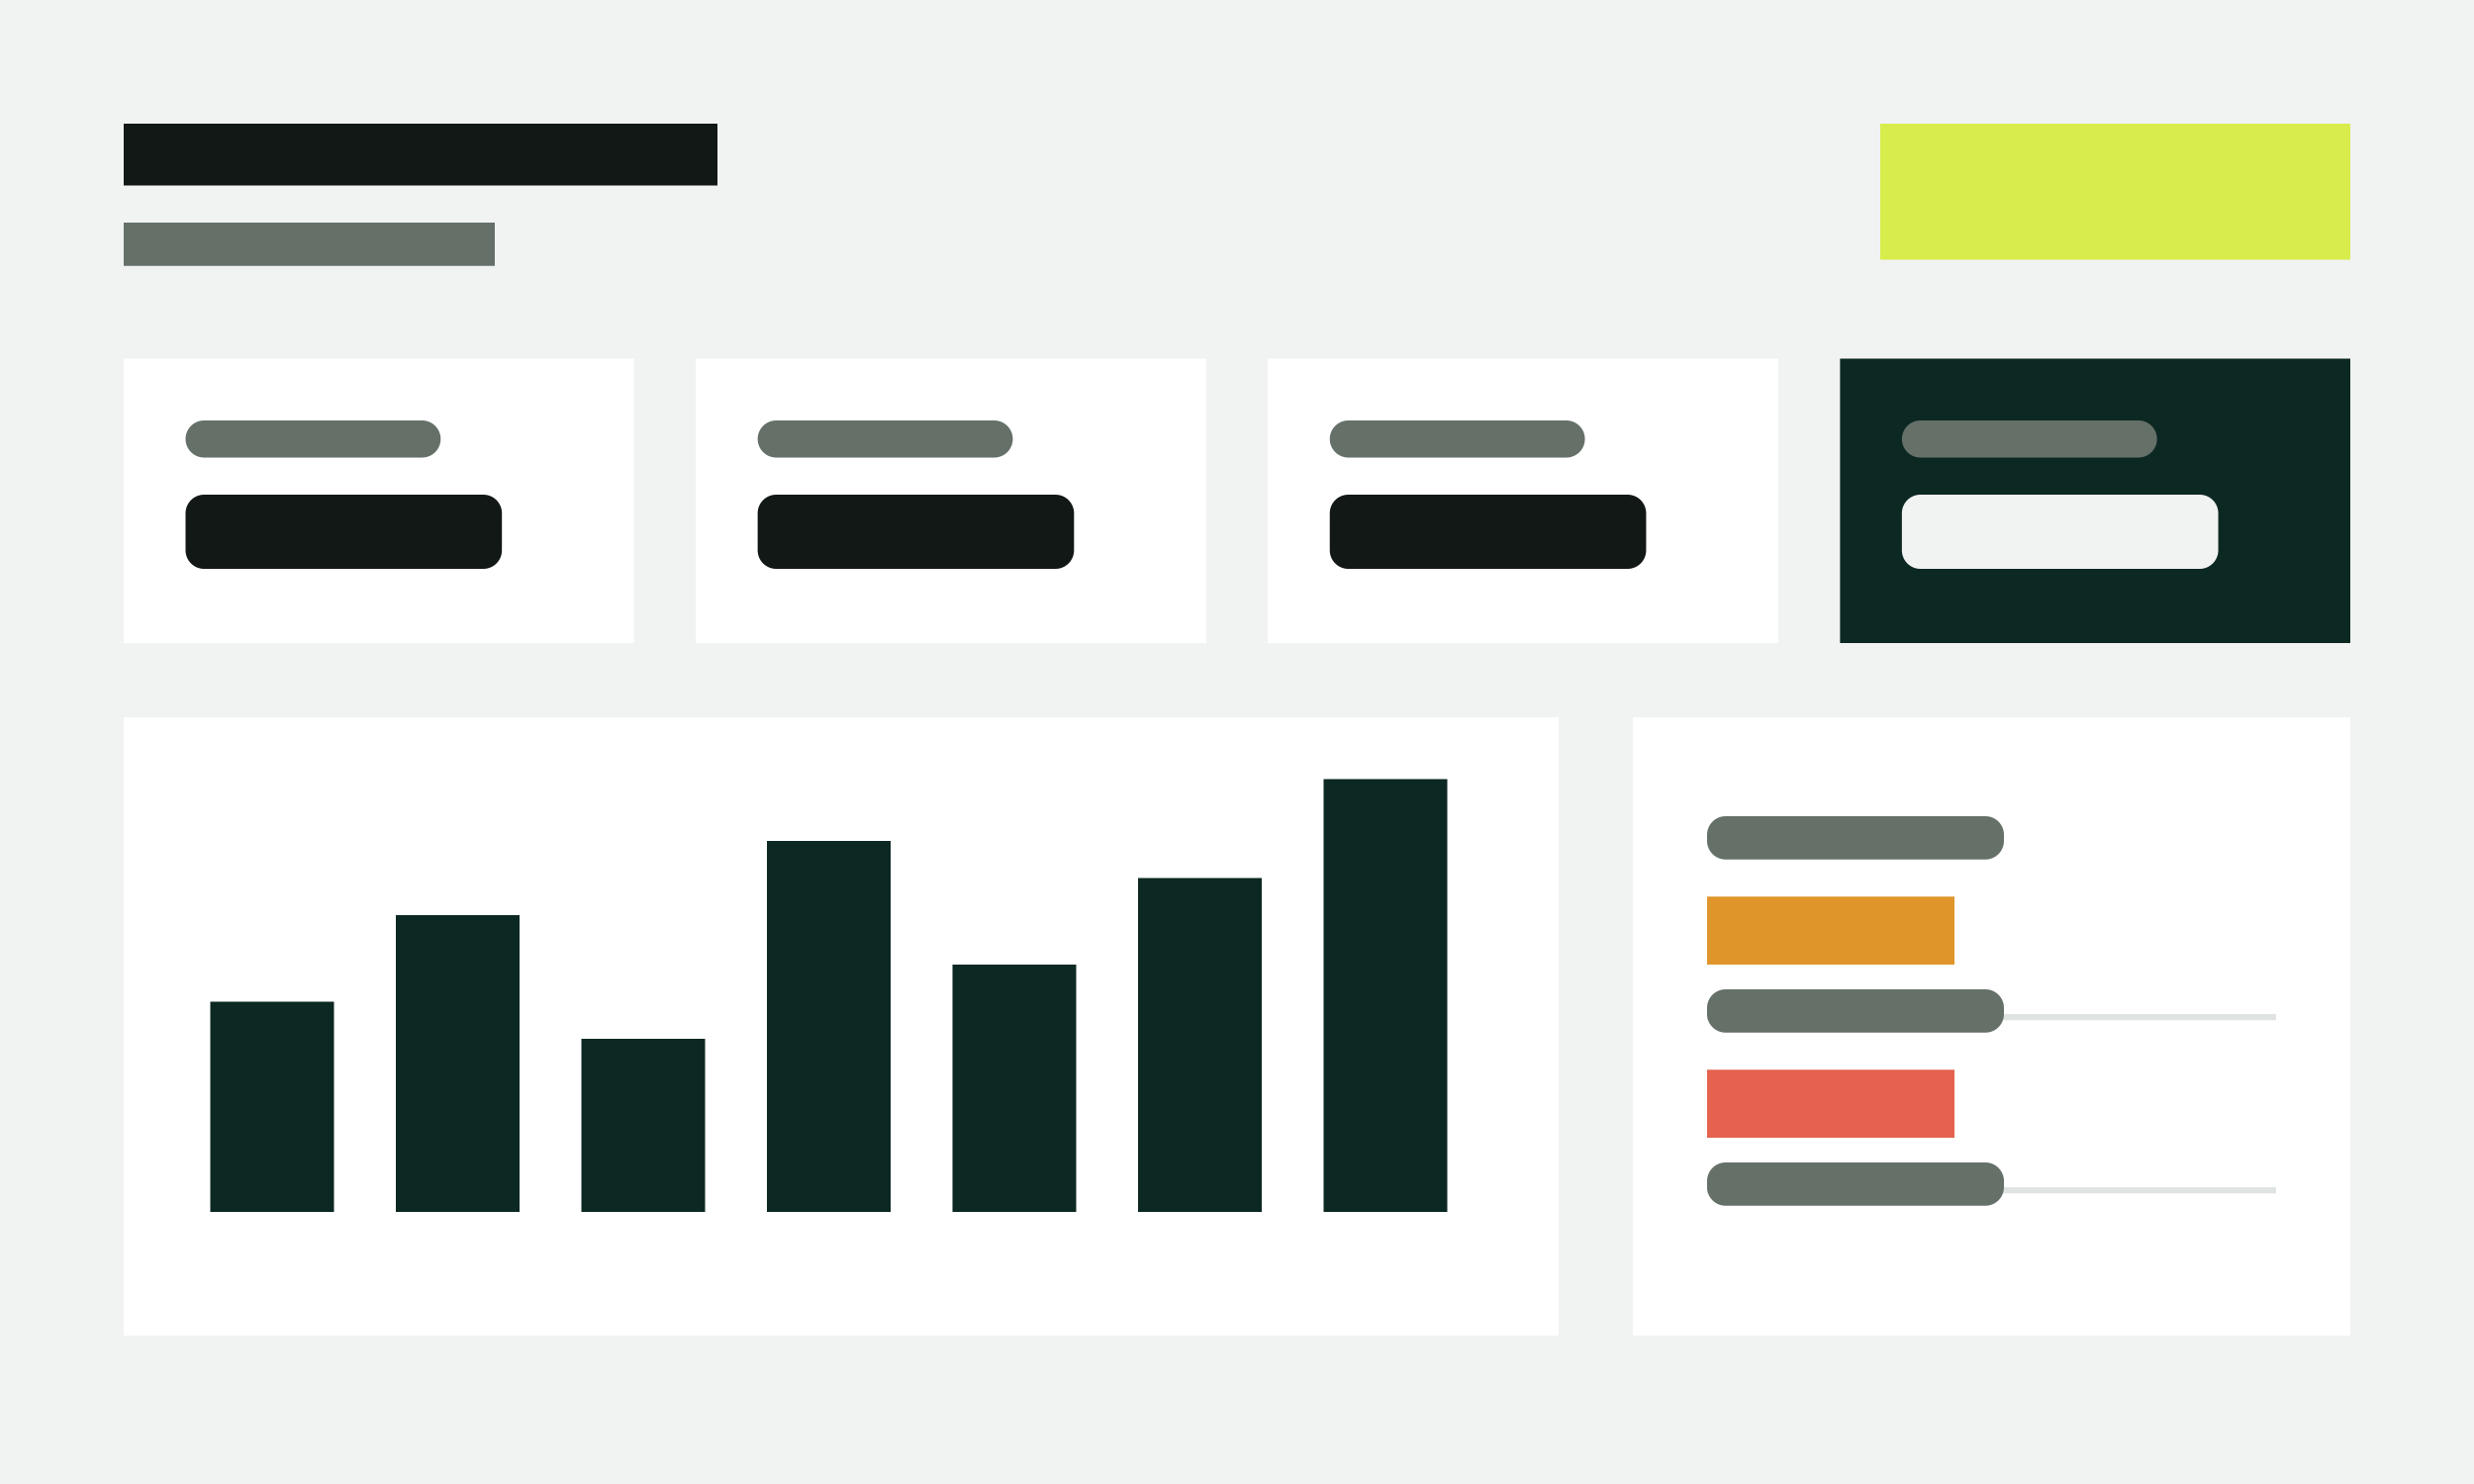
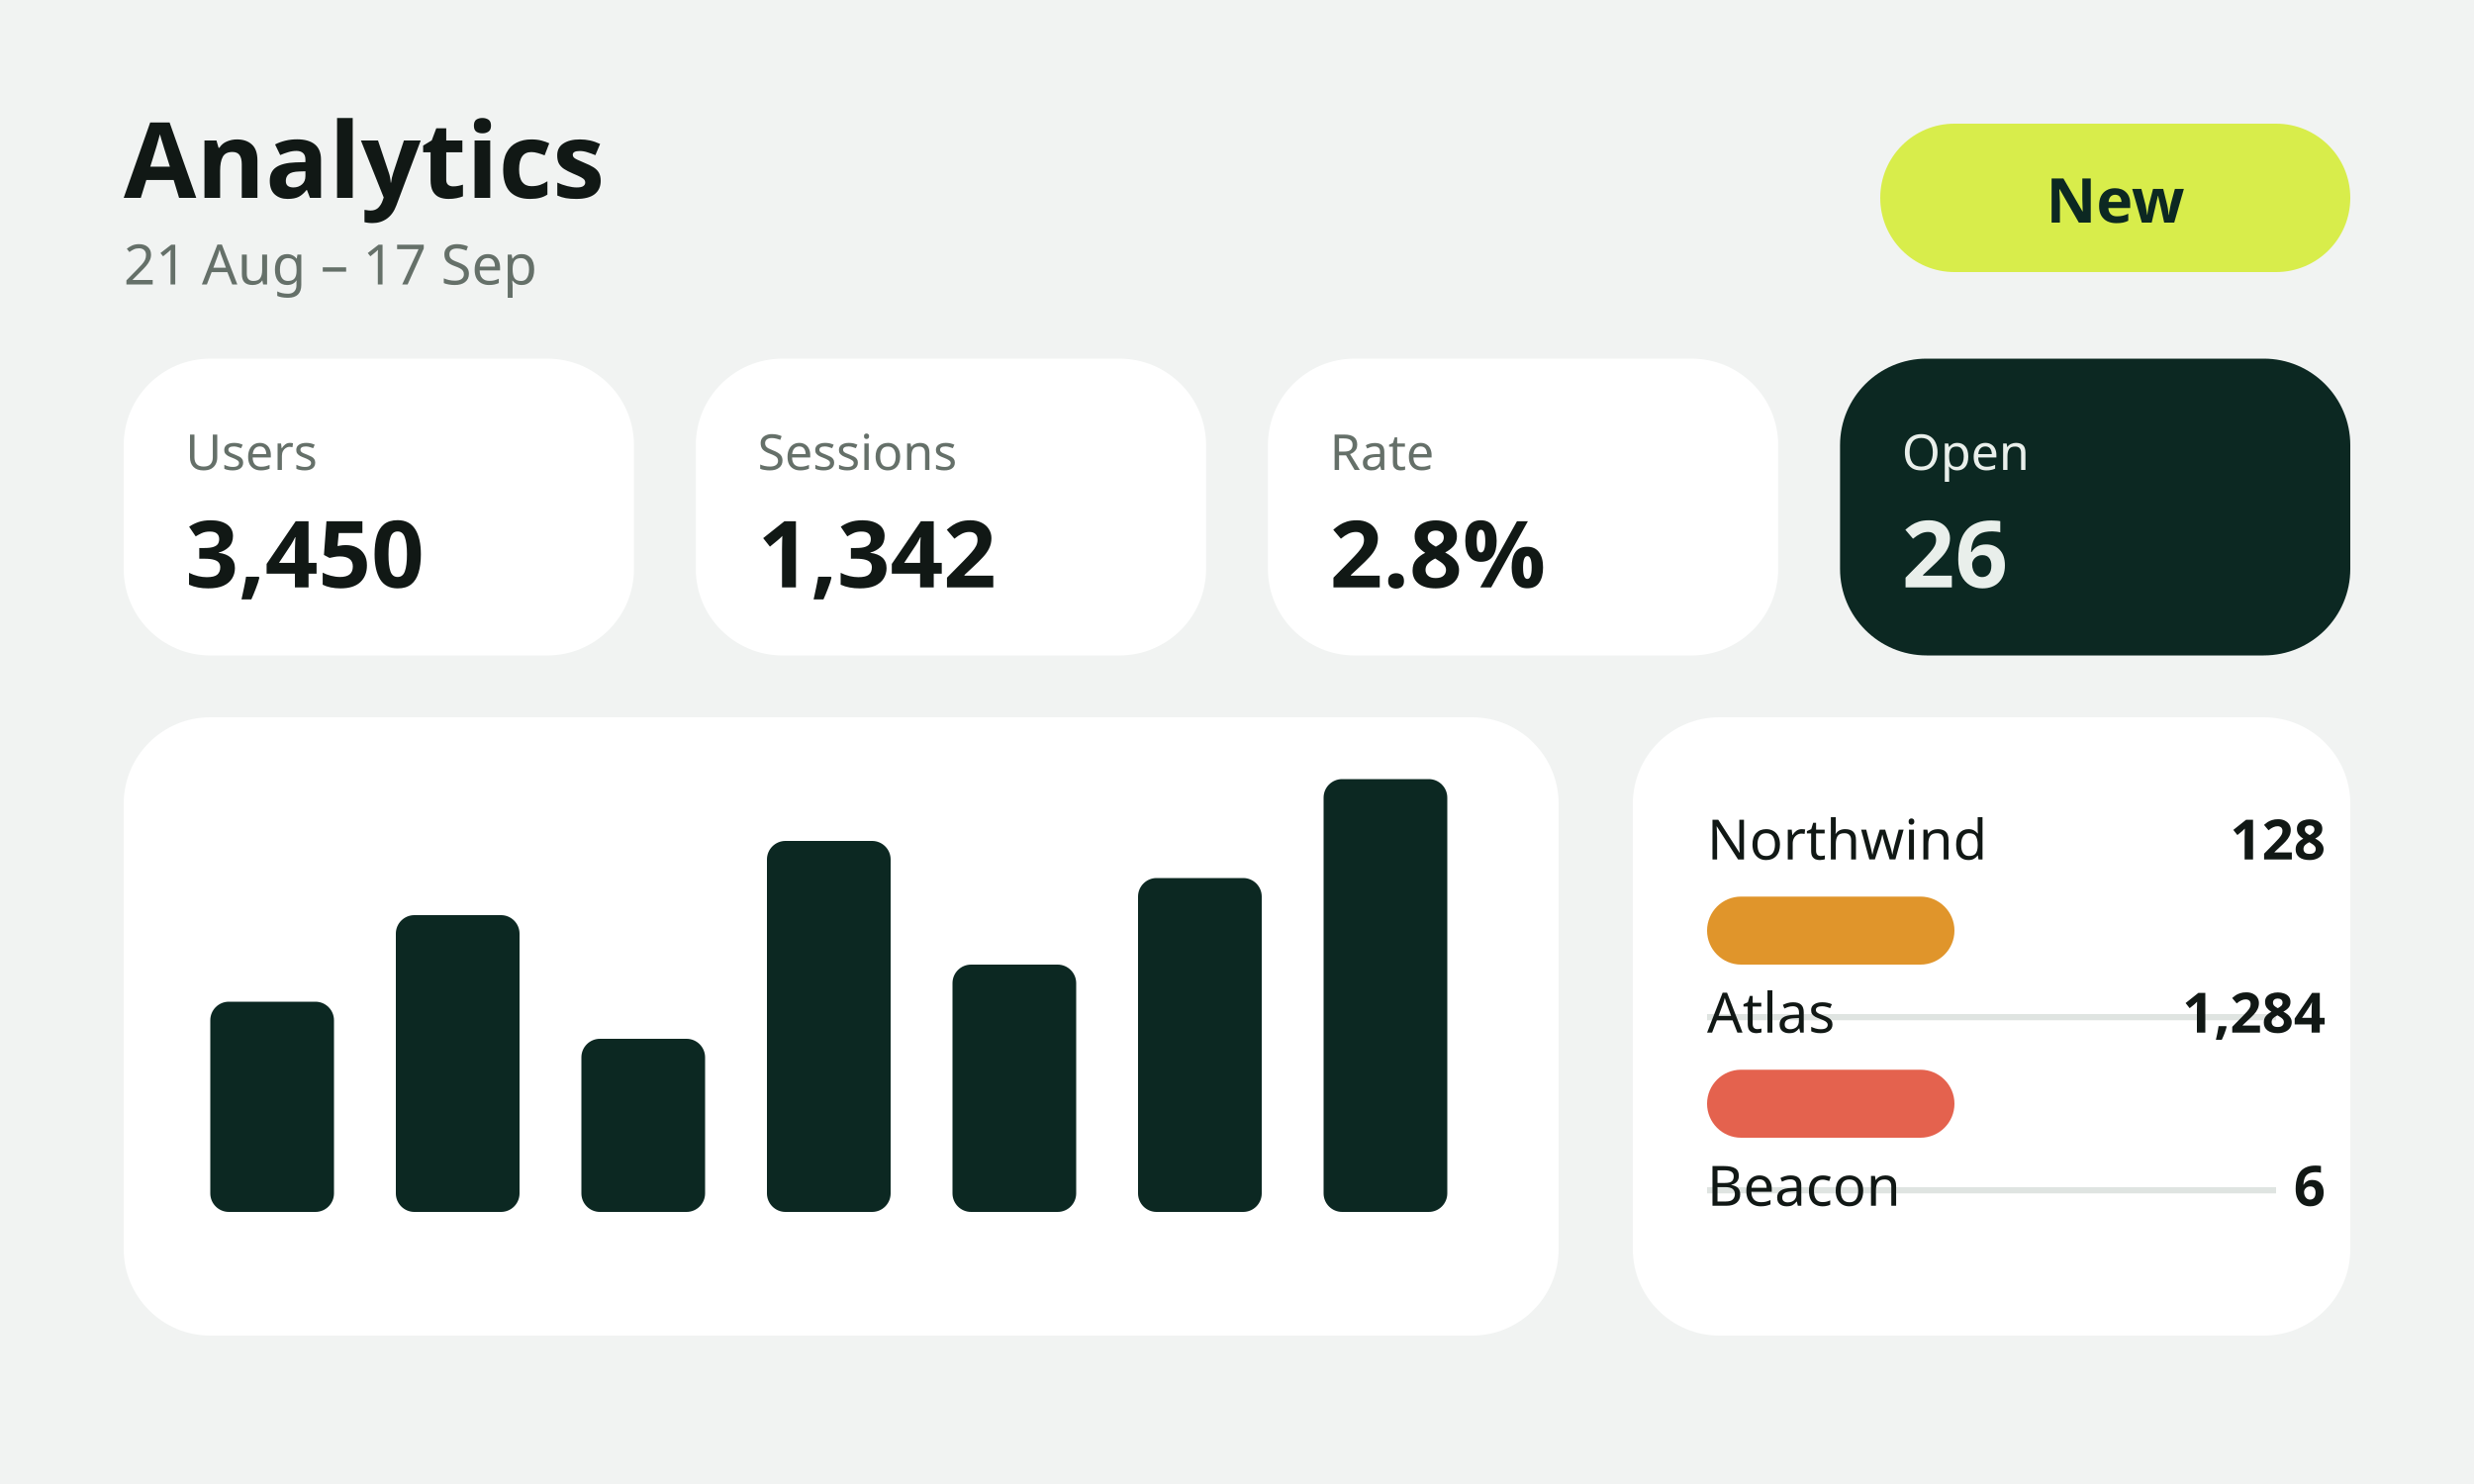
<svg xmlns="http://www.w3.org/2000/svg" viewBox="0 0 400 240" width="400" height="240" role="img" aria-label="Preview">
  <rect x="0" y="0" width="400" height="240" rx="0" fill="#F1F3F2" />
-   <rect x="20" y="20" width="96" height="10" rx="0" fill="#111815" />
-   <rect x="20" y="36" width="60" height="7" rx="0" fill="#657069" />
-   <rect x="304" y="20" width="76" height="22" rx="0" fill="#D8ED4B" />
-   <rect x="20" y="58" width="82.5" height="46" rx="0" fill="#FFFFFF" />
-   <rect x="30" y="68" width="41.25" height="6" rx="3" fill="#657069" />
-   <rect x="30" y="80" width="51.15" height="12" rx="3" fill="#111815" />
-   <rect x="112.5" y="58" width="82.5" height="46" rx="0" fill="#FFFFFF" />
-   <rect x="122.5" y="68" width="41.25" height="6" rx="3" fill="#657069" />
-   <rect x="122.5" y="80" width="51.15" height="12" rx="3" fill="#111815" />
-   <rect x="205" y="58" width="82.5" height="46" rx="0" fill="#FFFFFF" />
-   <rect x="215" y="68" width="41.25" height="6" rx="3" fill="#657069" />
-   <rect x="215" y="80" width="51.15" height="12" rx="3" fill="#111815" />
-   <rect x="297.5" y="58" width="82.5" height="46" rx="0" fill="#0C2822" />
-   <rect x="307.5" y="68" width="41.25" height="6" rx="3" fill="#657069" />
-   <rect x="307.5" y="80" width="51.15" height="12" rx="3" fill="#F1F3F2" />
-   <rect x="20" y="116" width="232" height="100" rx="0" fill="#FFFFFF" />
-   <rect x="34" y="162" width="20" height="34" rx="0" fill="#0C2822" />
-   <rect x="64" y="148" width="20" height="48" rx="0" fill="#0C2822" />
-   <rect x="94" y="168" width="20" height="28" rx="0" fill="#0C2822" />
-   <rect x="124" y="136" width="20" height="60" rx="0" fill="#0C2822" />
-   <rect x="154" y="156" width="20" height="40" rx="0" fill="#0C2822" />
-   <rect x="184" y="142" width="20" height="54" rx="0" fill="#0C2822" />
-   <rect x="214" y="126" width="20" height="70" rx="0" fill="#0C2822" />
-   <rect x="264" y="116" width="116" height="100" rx="0" fill="#FFFFFF" />
-   <rect x="276" y="132" width="48" height="7" rx="3" fill="#657069" />
-   <rect x="276" y="145" width="40" height="11" rx="0" fill="#E0952B" />
+   <text x="20" y="32" fill="#111815" font-size="17" font-family="sans-serif" font-weight="700" text-anchor="start">Analytics</text>
+   <text x="20" y="46" fill="#657069" font-size="9" font-family="sans-serif" font-weight="400" text-anchor="start">21 Aug – 17 Sep</text>
+   <rect x="304" y="20" width="76" height="24" rx="12" fill="#D8ED4B" />
+   <text x="342" y="36" fill="#0C2822" font-size="10" font-family="sans-serif" font-weight="600" text-anchor="middle">New</text>
+   <rect x="20" y="58" width="82.5" height="48" rx="14" fill="#FFFFFF" />
+   <text x="30" y="76" fill="#657069" font-size="8" font-family="sans-serif" font-weight="400" text-anchor="start">Users</text>
+   <text x="30" y="95" fill="#111815" font-size="15" font-family="sans-serif" font-weight="700" text-anchor="start">3,450</text>
+   <rect x="112.5" y="58" width="82.5" height="48" rx="14" fill="#FFFFFF" />
+   <text x="122.5" y="76" fill="#657069" font-size="8" font-family="sans-serif" font-weight="400" text-anchor="start">Sessions</text>
+   <text x="122.5" y="95" fill="#111815" font-size="15" font-family="sans-serif" font-weight="700" text-anchor="start">1,342</text>
+   <rect x="205" y="58" width="82.5" height="48" rx="14" fill="#FFFFFF" />
+   <text x="215" y="76" fill="#657069" font-size="8" font-family="sans-serif" font-weight="400" text-anchor="start">Rate</text>
+   <text x="215" y="95" fill="#111815" font-size="15" font-family="sans-serif" font-weight="700" text-anchor="start">2.8%</text>
+   <rect x="297.5" y="58" width="82.5" height="48" rx="14" fill="#0C2822" />
+   <text x="307.5" y="76" fill="#E9EFEB" font-size="8" font-family="sans-serif" font-weight="400" text-anchor="start">Open</text>
+   <text x="307.5" y="95" fill="#E9EFEB" font-size="15" font-family="sans-serif" font-weight="700" text-anchor="start">26</text>
+   <rect x="20" y="116" width="232" height="100" rx="14" fill="#FFFFFF" />
+   <rect x="34" y="162" width="20" height="34" rx="3" fill="#0C2822" />
+   <rect x="64" y="148" width="20" height="48" rx="3" fill="#0C2822" />
+   <rect x="94" y="168" width="20" height="28" rx="3" fill="#0C2822" />
+   <rect x="124" y="136" width="20" height="60" rx="3" fill="#0C2822" />
+   <rect x="154" y="156" width="20" height="40" rx="3" fill="#0C2822" />
+   <rect x="184" y="142" width="20" height="54" rx="3" fill="#0C2822" />
+   <rect x="214" y="126" width="20" height="70" rx="3" fill="#0C2822" />
+   <rect x="264" y="116" width="116" height="100" rx="14" fill="#FFFFFF" />
+   <text x="276" y="139" fill="#111815" font-size="9" font-family="sans-serif" font-weight="400" text-anchor="start">Northwind</text>
+   <text x="376" y="139" fill="#111815" font-size="9" font-family="sans-serif" font-weight="600" text-anchor="end">128</text>
+   <rect x="276" y="145" width="40" height="11" rx="5.5" fill="#E0952B" />
  <rect x="276" y="164" width="92" height="1" rx="0" fill="#DFE4E1" />
-   <rect x="276" y="160" width="48" height="7" rx="3" fill="#657069" />
-   <rect x="276" y="173" width="40" height="11" rx="0" fill="#E4624E" />
+   <text x="276" y="167" fill="#111815" font-size="9" font-family="sans-serif" font-weight="400" text-anchor="start">Atlas</text>
+   <text x="376" y="167" fill="#111815" font-size="9" font-family="sans-serif" font-weight="600" text-anchor="end">1,284</text>
+   <rect x="276" y="173" width="40" height="11" rx="5.5" fill="#E4624E" />
  <rect x="276" y="192" width="92" height="1" rx="0" fill="#DFE4E1" />
-   <rect x="276" y="188" width="48" height="7" rx="3" fill="#657069" />
+   <text x="276" y="195" fill="#111815" font-size="9" font-family="sans-serif" font-weight="400" text-anchor="start">Beacon</text>
+   <text x="376" y="195" fill="#111815" font-size="9" font-family="sans-serif" font-weight="600" text-anchor="end">6</text>
</svg>
